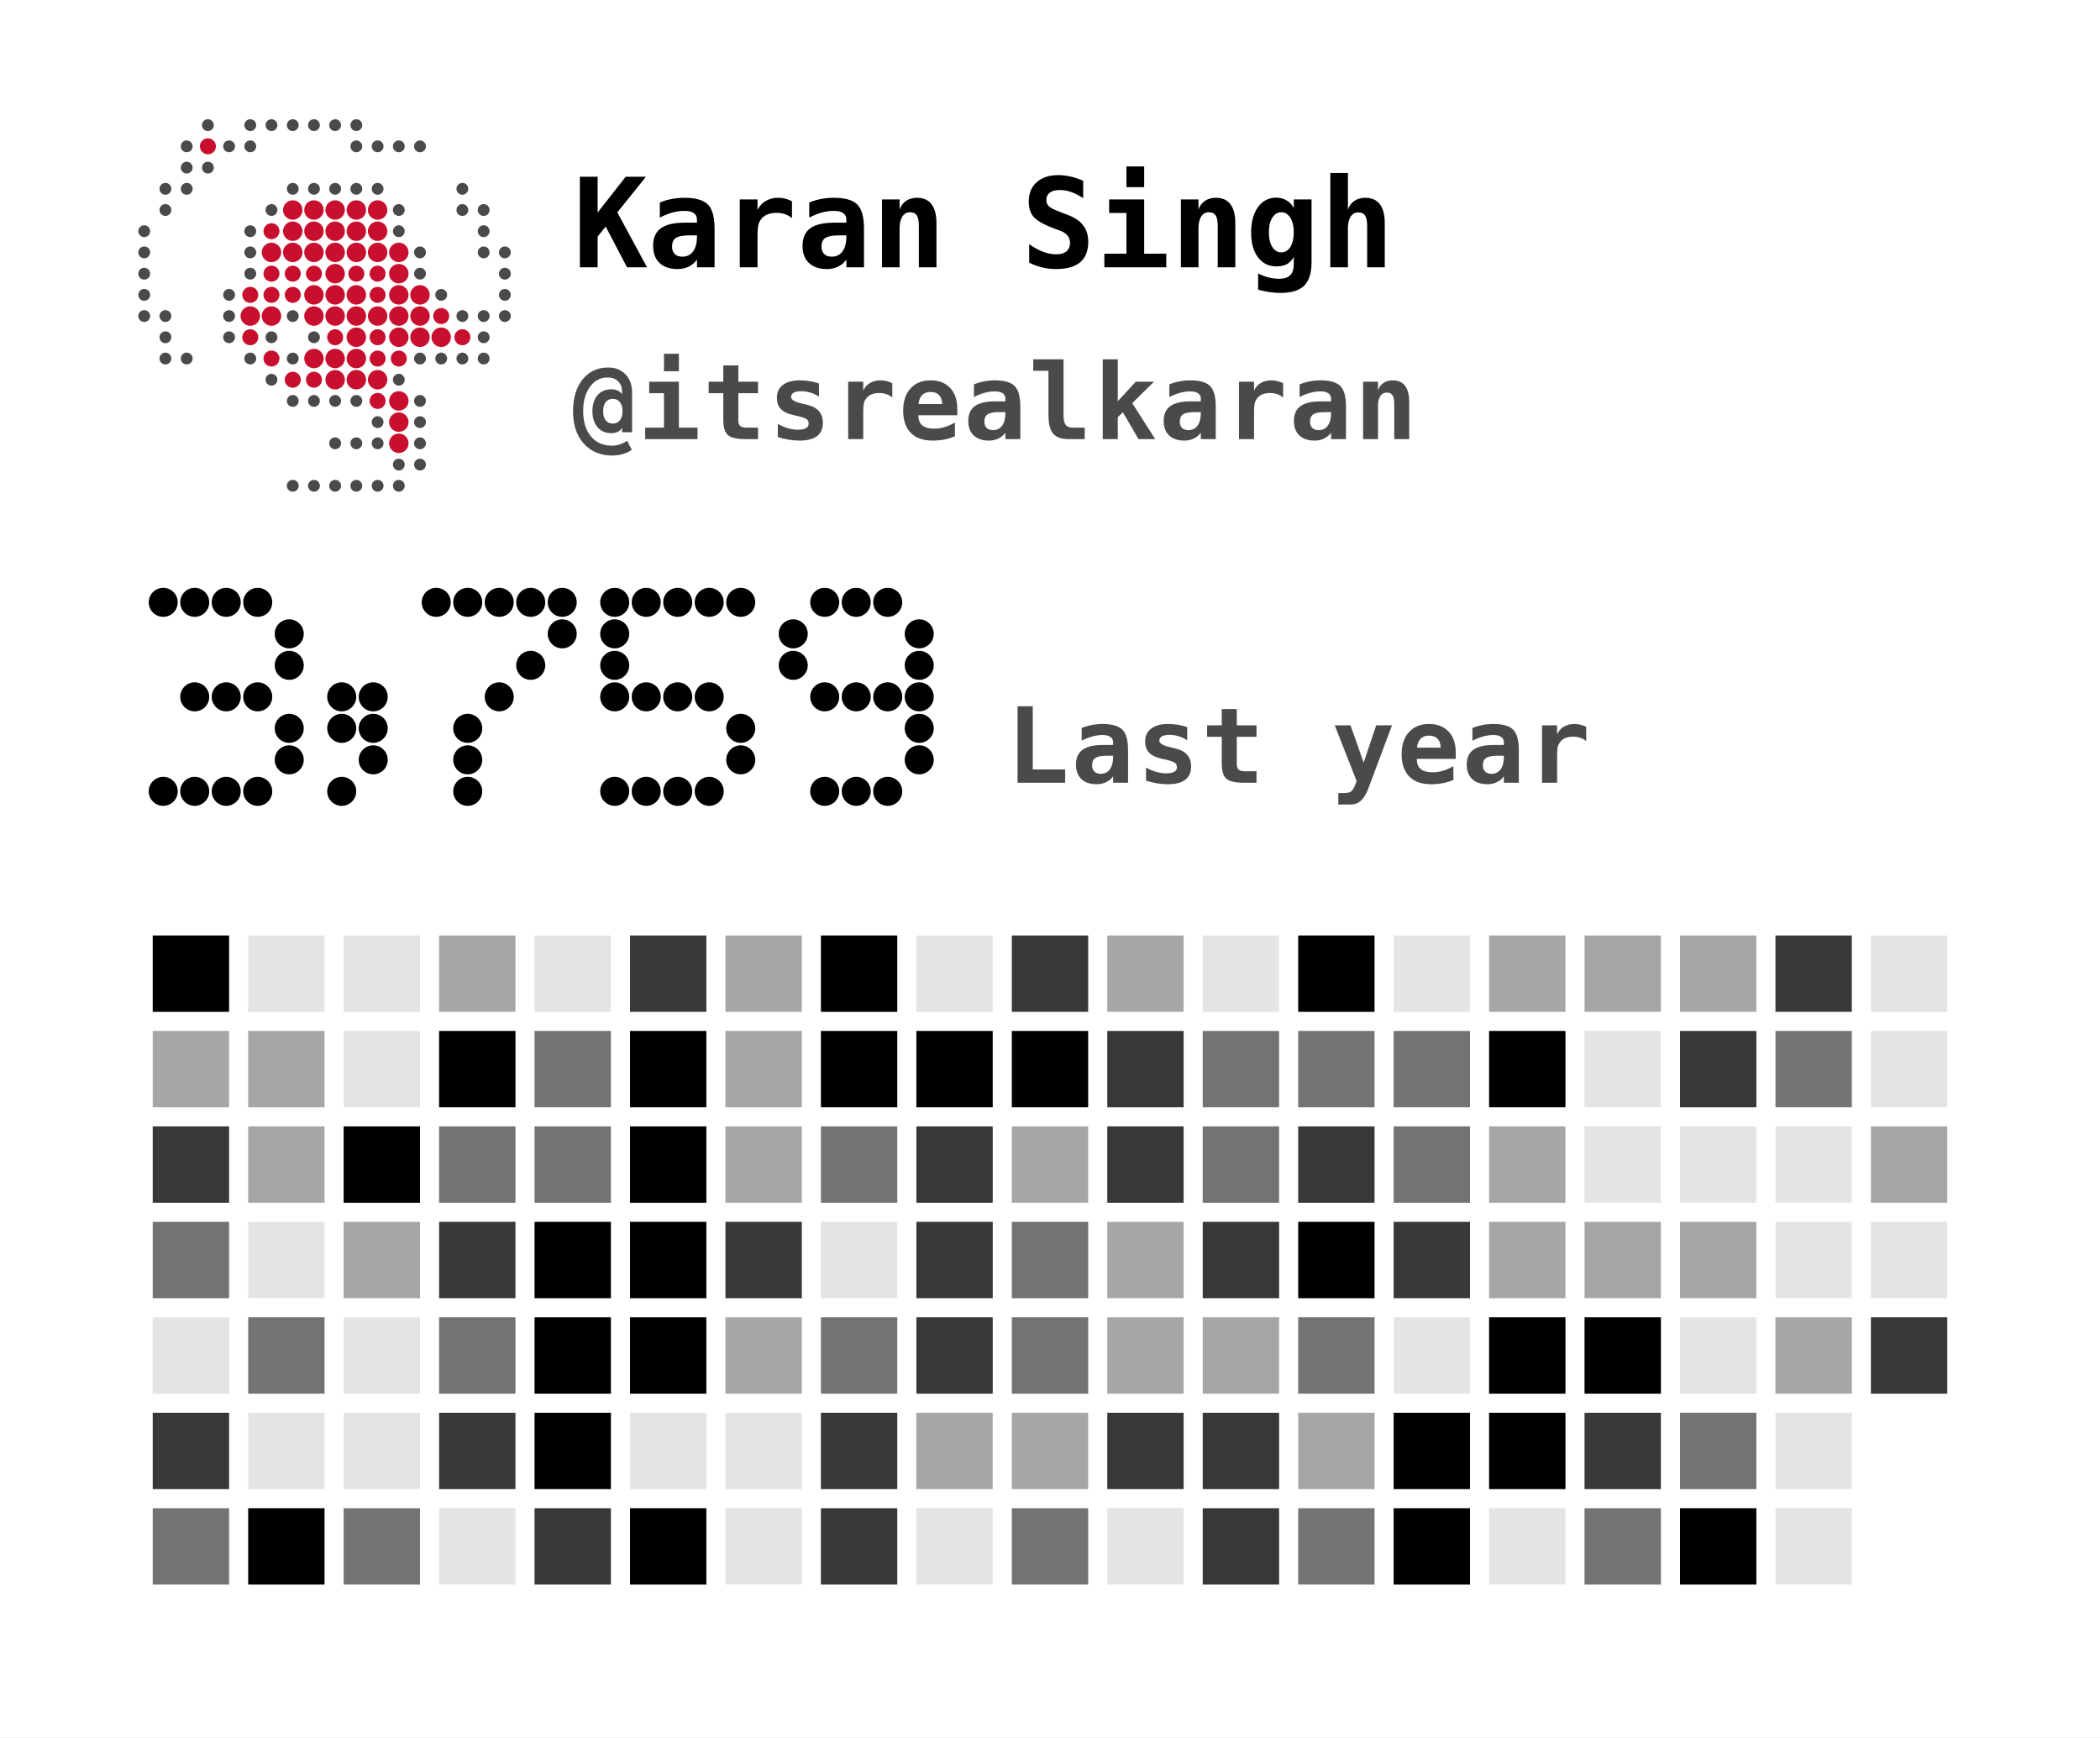
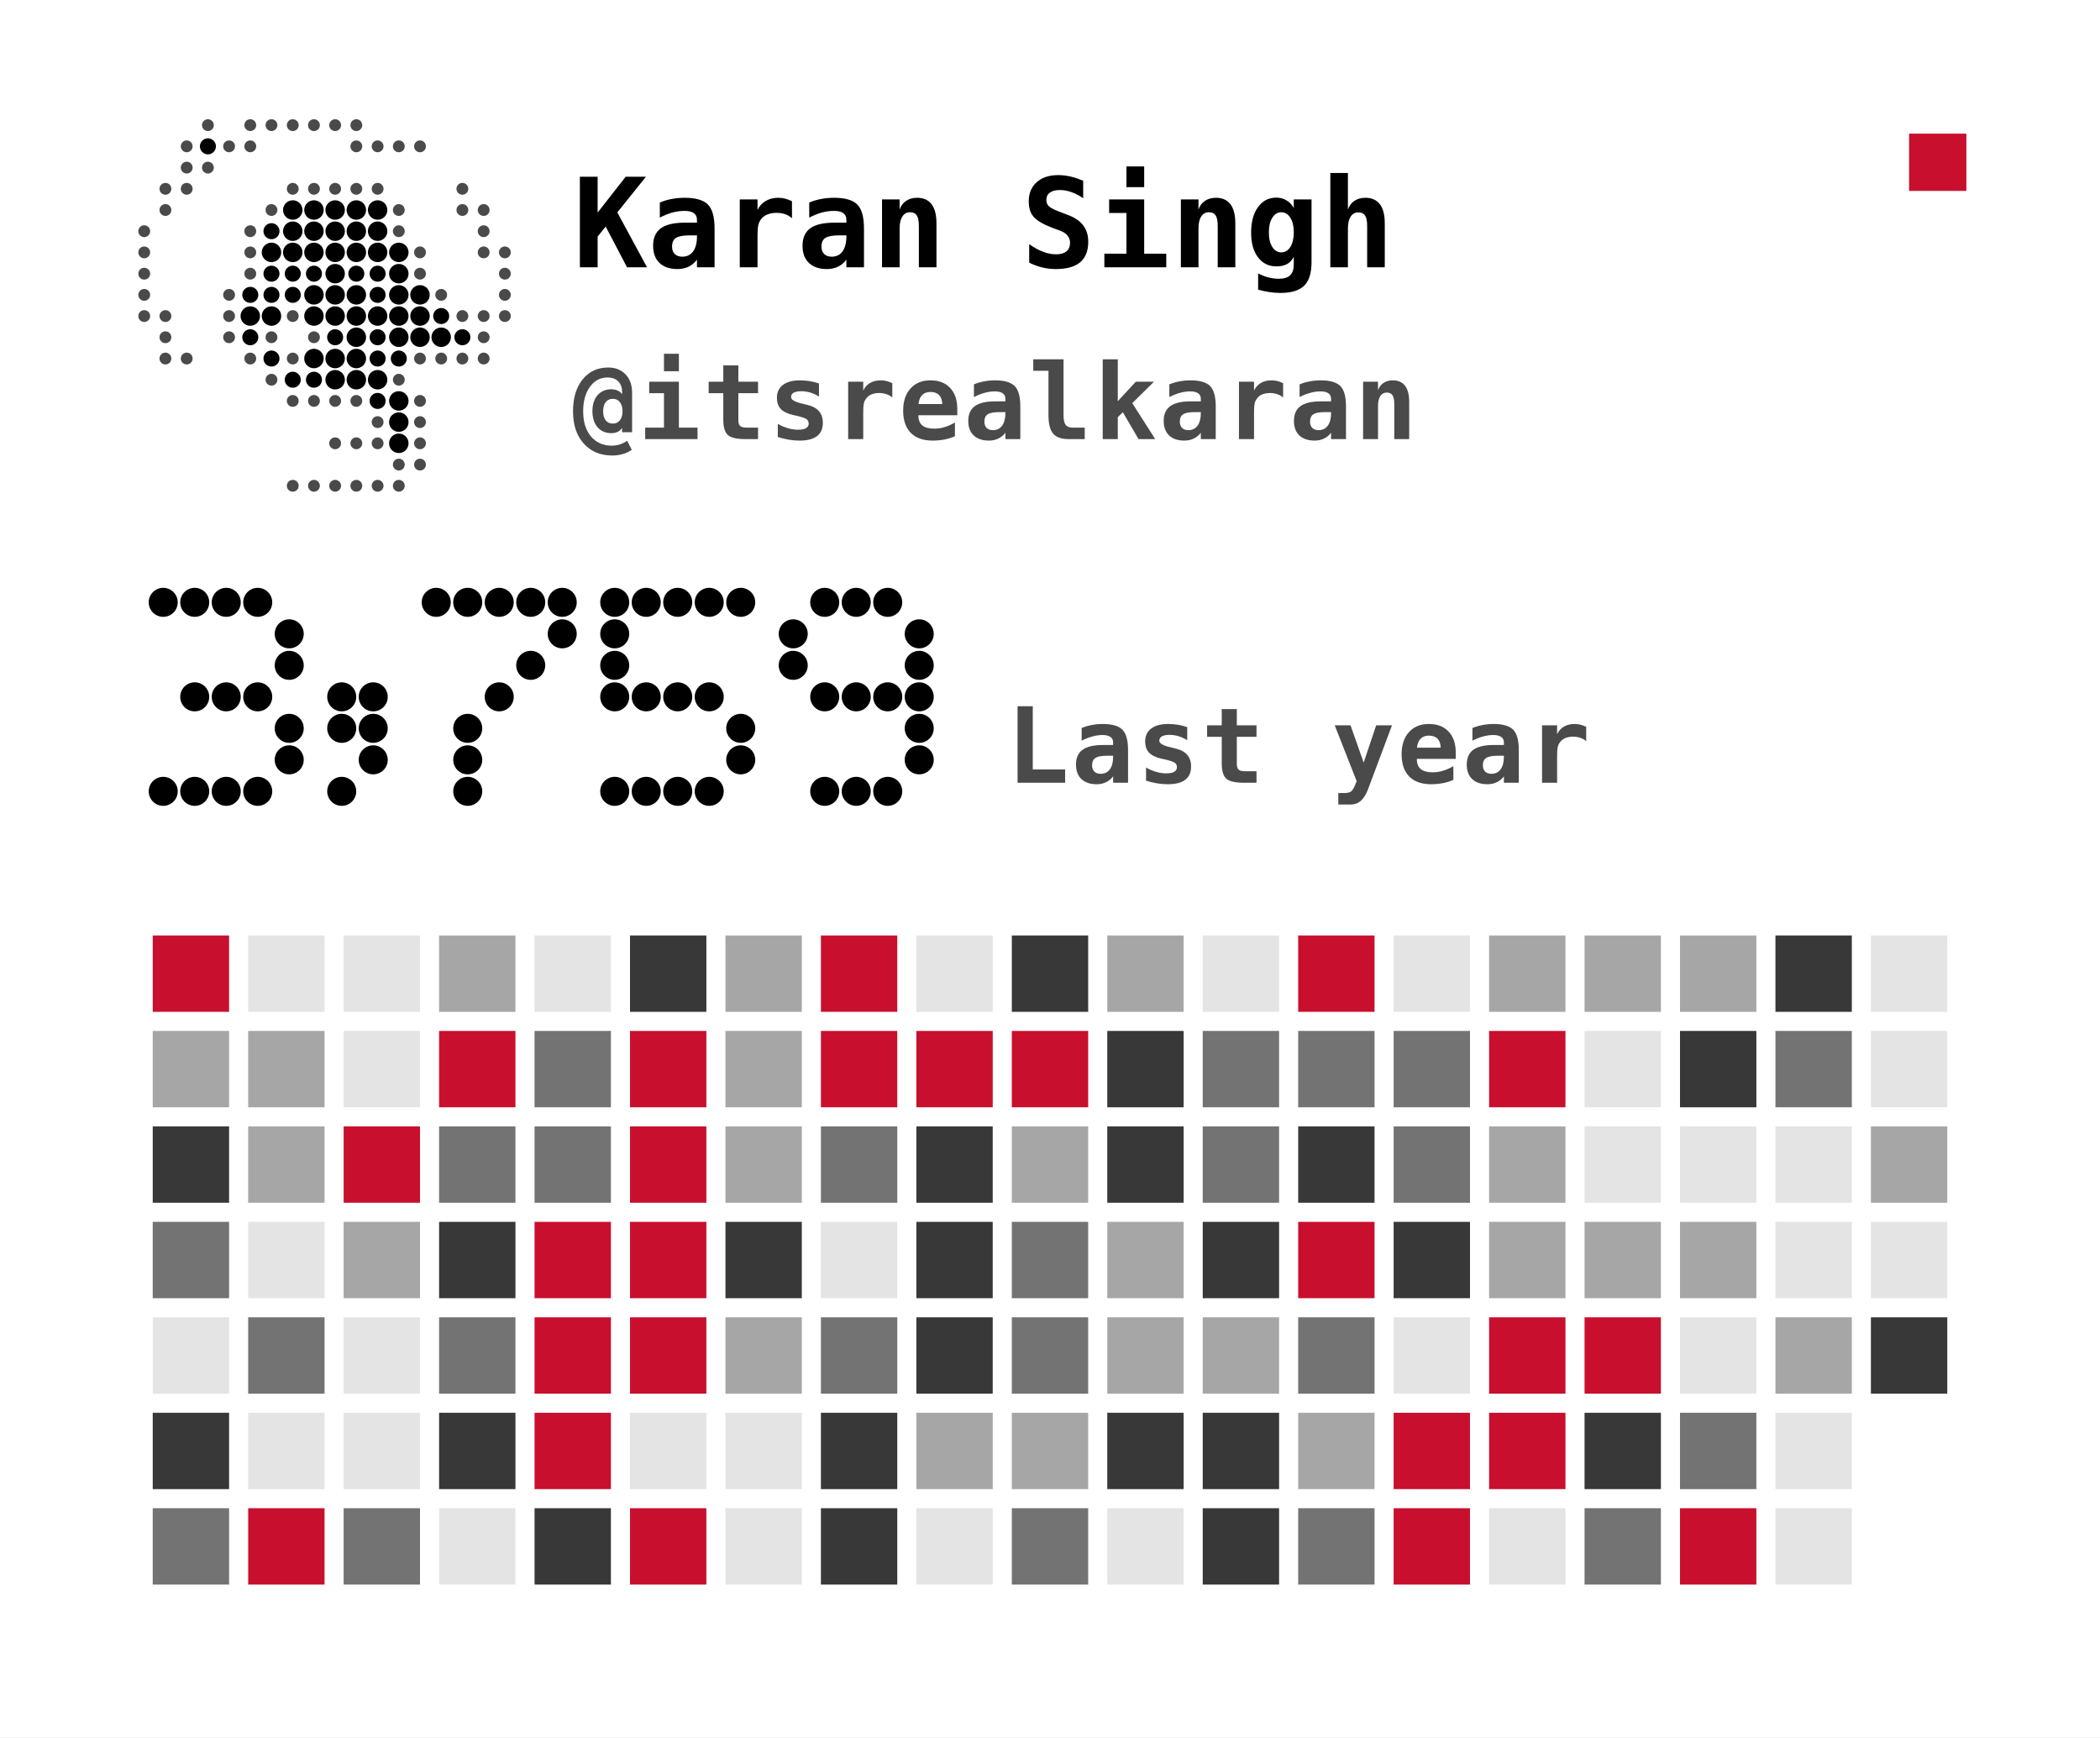
<svg xmlns="http://www.w3.org/2000/svg" width="220" height="182" viewBox="0 0 220 182" role="img">
  <rect width="220" height="182" fill="#FFFFFF" />
  <rect x="14" y="14" width="0" height="0" fill="#C8102E" />
  <circle cx="21.78" cy="13.11" r="0.62" fill="#4A4A4A" />
  <circle cx="26.22" cy="13.11" r="0.62" fill="#4A4A4A" />
  <circle cx="28.44" cy="13.11" r="0.62" fill="#4A4A4A" />
  <circle cx="30.67" cy="13.11" r="0.62" fill="#4A4A4A" />
  <circle cx="32.89" cy="13.11" r="0.62" fill="#4A4A4A" />
  <circle cx="35.11" cy="13.11" r="0.62" fill="#4A4A4A" />
  <circle cx="37.33" cy="13.11" r="0.62" fill="#4A4A4A" />
  <circle cx="19.56" cy="15.33" r="0.62" fill="#4A4A4A" />
-   <circle cx="21.78" cy="15.33" r="0.84" fill="#C8102E" />
+   <circle cx="21.78" cy="15.33" r="0.84" fill="#000000" />
  <circle cx="24.00" cy="15.33" r="0.62" fill="#4A4A4A" />
  <circle cx="26.22" cy="15.33" r="0.62" fill="#4A4A4A" />
  <circle cx="37.33" cy="15.33" r="0.62" fill="#4A4A4A" />
  <circle cx="39.56" cy="15.33" r="0.62" fill="#4A4A4A" />
  <circle cx="41.78" cy="15.33" r="0.62" fill="#4A4A4A" />
  <circle cx="44.00" cy="15.33" r="0.62" fill="#4A4A4A" />
  <circle cx="19.56" cy="17.56" r="0.62" fill="#4A4A4A" />
  <circle cx="21.78" cy="17.56" r="0.62" fill="#4A4A4A" />
  <circle cx="17.33" cy="19.78" r="0.62" fill="#4A4A4A" />
  <circle cx="19.56" cy="19.78" r="0.62" fill="#4A4A4A" />
  <circle cx="30.67" cy="19.78" r="0.62" fill="#4A4A4A" />
  <circle cx="32.89" cy="19.78" r="0.62" fill="#4A4A4A" />
  <circle cx="35.11" cy="19.78" r="0.62" fill="#4A4A4A" />
  <circle cx="37.33" cy="19.78" r="0.62" fill="#4A4A4A" />
  <circle cx="39.56" cy="19.78" r="0.62" fill="#4A4A4A" />
  <circle cx="48.44" cy="19.78" r="0.62" fill="#4A4A4A" />
  <circle cx="17.33" cy="22.00" r="0.62" fill="#4A4A4A" />
  <circle cx="28.44" cy="22.00" r="0.62" fill="#4A4A4A" />
-   <circle cx="30.67" cy="22.00" r="1.02" fill="#C8102E" />
-   <circle cx="32.89" cy="22.00" r="1.02" fill="#C8102E" />
-   <circle cx="35.11" cy="22.00" r="1.02" fill="#C8102E" />
-   <circle cx="37.33" cy="22.00" r="1.02" fill="#C8102E" />
-   <circle cx="39.56" cy="22.00" r="1.02" fill="#C8102E" />
+   <circle cx="30.67" cy="22.00" r="1.02" fill="#000000" />
+   <circle cx="32.89" cy="22.00" r="1.02" fill="#000000" />
+   <circle cx="35.11" cy="22.00" r="1.02" fill="#000000" />
+   <circle cx="37.33" cy="22.00" r="1.02" fill="#000000" />
+   <circle cx="39.56" cy="22.00" r="1.02" fill="#000000" />
  <circle cx="41.78" cy="22.00" r="0.62" fill="#4A4A4A" />
  <circle cx="48.44" cy="22.00" r="0.62" fill="#4A4A4A" />
  <circle cx="50.67" cy="22.00" r="0.62" fill="#4A4A4A" />
  <circle cx="15.11" cy="24.22" r="0.62" fill="#4A4A4A" />
  <circle cx="26.22" cy="24.22" r="0.62" fill="#4A4A4A" />
-   <circle cx="28.44" cy="24.22" r="0.84" fill="#C8102E" />
-   <circle cx="30.67" cy="24.22" r="1.02" fill="#C8102E" />
-   <circle cx="32.89" cy="24.22" r="1.02" fill="#C8102E" />
-   <circle cx="35.11" cy="24.22" r="1.02" fill="#C8102E" />
-   <circle cx="37.33" cy="24.22" r="1.02" fill="#C8102E" />
-   <circle cx="39.56" cy="24.22" r="1.02" fill="#C8102E" />
+   <circle cx="28.44" cy="24.22" r="0.84" fill="#000000" />
+   <circle cx="30.67" cy="24.22" r="1.02" fill="#000000" />
+   <circle cx="32.89" cy="24.22" r="1.02" fill="#000000" />
+   <circle cx="35.11" cy="24.22" r="1.02" fill="#000000" />
+   <circle cx="37.33" cy="24.22" r="1.02" fill="#000000" />
+   <circle cx="39.56" cy="24.22" r="1.02" fill="#000000" />
  <circle cx="41.78" cy="24.22" r="0.62" fill="#4A4A4A" />
  <circle cx="50.67" cy="24.22" r="0.62" fill="#4A4A4A" />
  <circle cx="15.11" cy="26.44" r="0.62" fill="#4A4A4A" />
  <circle cx="26.22" cy="26.44" r="0.62" fill="#4A4A4A" />
-   <circle cx="28.44" cy="26.44" r="1.02" fill="#C8102E" />
-   <circle cx="30.67" cy="26.44" r="1.02" fill="#C8102E" />
-   <circle cx="32.89" cy="26.44" r="1.02" fill="#C8102E" />
-   <circle cx="35.11" cy="26.44" r="1.02" fill="#C8102E" />
-   <circle cx="37.33" cy="26.44" r="1.02" fill="#C8102E" />
-   <circle cx="39.56" cy="26.44" r="1.02" fill="#C8102E" />
-   <circle cx="41.78" cy="26.44" r="1.02" fill="#C8102E" />
+   <circle cx="28.44" cy="26.44" r="1.02" fill="#000000" />
+   <circle cx="30.67" cy="26.44" r="1.02" fill="#000000" />
+   <circle cx="32.89" cy="26.44" r="1.02" fill="#000000" />
+   <circle cx="35.11" cy="26.44" r="1.02" fill="#000000" />
+   <circle cx="37.33" cy="26.44" r="1.02" fill="#000000" />
+   <circle cx="39.56" cy="26.44" r="1.02" fill="#000000" />
+   <circle cx="41.78" cy="26.44" r="1.02" fill="#000000" />
  <circle cx="44.00" cy="26.44" r="0.62" fill="#4A4A4A" />
  <circle cx="50.67" cy="26.44" r="0.62" fill="#4A4A4A" />
  <circle cx="52.89" cy="26.44" r="0.62" fill="#4A4A4A" />
  <circle cx="15.11" cy="28.67" r="0.62" fill="#4A4A4A" />
  <circle cx="26.22" cy="28.67" r="0.62" fill="#4A4A4A" />
-   <circle cx="28.44" cy="28.67" r="0.84" fill="#C8102E" />
-   <circle cx="30.67" cy="28.67" r="0.84" fill="#C8102E" />
-   <circle cx="32.89" cy="28.67" r="0.84" fill="#C8102E" />
-   <circle cx="35.11" cy="28.67" r="1.02" fill="#C8102E" />
-   <circle cx="37.33" cy="28.67" r="0.84" fill="#C8102E" />
-   <circle cx="39.56" cy="28.67" r="0.84" fill="#C8102E" />
-   <circle cx="41.78" cy="28.67" r="1.02" fill="#C8102E" />
+   <circle cx="28.44" cy="28.67" r="0.84" fill="#000000" />
+   <circle cx="30.67" cy="28.67" r="0.84" fill="#000000" />
+   <circle cx="32.89" cy="28.67" r="0.84" fill="#000000" />
+   <circle cx="35.11" cy="28.67" r="1.02" fill="#000000" />
+   <circle cx="37.33" cy="28.67" r="0.84" fill="#000000" />
+   <circle cx="39.56" cy="28.67" r="0.84" fill="#000000" />
+   <circle cx="41.78" cy="28.67" r="1.02" fill="#000000" />
  <circle cx="44.00" cy="28.67" r="0.62" fill="#4A4A4A" />
  <circle cx="52.89" cy="28.67" r="0.62" fill="#4A4A4A" />
  <circle cx="15.11" cy="30.89" r="0.62" fill="#4A4A4A" />
  <circle cx="24.00" cy="30.89" r="0.62" fill="#4A4A4A" />
-   <circle cx="26.22" cy="30.89" r="0.84" fill="#C8102E" />
-   <circle cx="28.44" cy="30.89" r="0.84" fill="#C8102E" />
-   <circle cx="30.67" cy="30.89" r="0.84" fill="#C8102E" />
-   <circle cx="32.89" cy="30.89" r="1.02" fill="#C8102E" />
-   <circle cx="35.11" cy="30.89" r="1.02" fill="#C8102E" />
-   <circle cx="37.33" cy="30.89" r="1.02" fill="#C8102E" />
-   <circle cx="39.56" cy="30.89" r="0.84" fill="#C8102E" />
-   <circle cx="41.78" cy="30.89" r="1.02" fill="#C8102E" />
-   <circle cx="44.00" cy="30.89" r="1.02" fill="#C8102E" />
+   <circle cx="26.22" cy="30.89" r="0.84" fill="#000000" />
+   <circle cx="28.44" cy="30.89" r="0.84" fill="#000000" />
+   <circle cx="30.67" cy="30.89" r="0.84" fill="#000000" />
+   <circle cx="32.89" cy="30.89" r="1.02" fill="#000000" />
+   <circle cx="35.11" cy="30.89" r="1.02" fill="#000000" />
+   <circle cx="37.33" cy="30.89" r="1.02" fill="#000000" />
+   <circle cx="39.56" cy="30.89" r="0.84" fill="#000000" />
+   <circle cx="41.78" cy="30.89" r="1.02" fill="#000000" />
+   <circle cx="44.00" cy="30.89" r="1.02" fill="#000000" />
  <circle cx="46.22" cy="30.89" r="0.62" fill="#4A4A4A" />
  <circle cx="52.89" cy="30.89" r="0.62" fill="#4A4A4A" />
  <circle cx="15.11" cy="33.11" r="0.62" fill="#4A4A4A" />
  <circle cx="17.33" cy="33.11" r="0.62" fill="#4A4A4A" />
  <circle cx="24.00" cy="33.11" r="0.62" fill="#4A4A4A" />
-   <circle cx="26.22" cy="33.11" r="1.02" fill="#C8102E" />
-   <circle cx="28.44" cy="33.11" r="1.02" fill="#C8102E" />
+   <circle cx="26.22" cy="33.11" r="1.02" fill="#000000" />
+   <circle cx="28.44" cy="33.11" r="1.02" fill="#000000" />
  <circle cx="30.67" cy="33.11" r="0.62" fill="#4A4A4A" />
-   <circle cx="32.89" cy="33.11" r="1.02" fill="#C8102E" />
-   <circle cx="35.11" cy="33.11" r="1.02" fill="#C8102E" />
-   <circle cx="37.33" cy="33.11" r="1.02" fill="#C8102E" />
-   <circle cx="39.56" cy="33.11" r="1.02" fill="#C8102E" />
-   <circle cx="41.78" cy="33.11" r="1.02" fill="#C8102E" />
-   <circle cx="44.00" cy="33.11" r="1.02" fill="#C8102E" />
-   <circle cx="46.22" cy="33.11" r="0.84" fill="#C8102E" />
+   <circle cx="32.89" cy="33.11" r="1.02" fill="#000000" />
+   <circle cx="35.11" cy="33.11" r="1.02" fill="#000000" />
+   <circle cx="37.33" cy="33.11" r="1.02" fill="#000000" />
+   <circle cx="39.56" cy="33.11" r="1.02" fill="#000000" />
+   <circle cx="41.78" cy="33.11" r="1.02" fill="#000000" />
+   <circle cx="44.00" cy="33.11" r="1.02" fill="#000000" />
+   <circle cx="46.22" cy="33.11" r="0.84" fill="#000000" />
  <circle cx="48.44" cy="33.11" r="0.62" fill="#4A4A4A" />
  <circle cx="50.67" cy="33.11" r="0.62" fill="#4A4A4A" />
  <circle cx="52.89" cy="33.11" r="0.62" fill="#4A4A4A" />
  <circle cx="17.33" cy="35.33" r="0.62" fill="#4A4A4A" />
  <circle cx="24.00" cy="35.33" r="0.62" fill="#4A4A4A" />
-   <circle cx="26.22" cy="35.33" r="0.84" fill="#C8102E" />
+   <circle cx="26.22" cy="35.33" r="0.84" fill="#000000" />
  <circle cx="28.44" cy="35.33" r="0.62" fill="#4A4A4A" />
  <circle cx="32.89" cy="35.33" r="0.62" fill="#4A4A4A" />
-   <circle cx="35.11" cy="35.33" r="0.84" fill="#C8102E" />
-   <circle cx="37.33" cy="35.33" r="1.02" fill="#C8102E" />
-   <circle cx="39.56" cy="35.33" r="0.84" fill="#C8102E" />
-   <circle cx="41.78" cy="35.33" r="1.02" fill="#C8102E" />
-   <circle cx="44.00" cy="35.33" r="1.02" fill="#C8102E" />
-   <circle cx="46.22" cy="35.33" r="1.02" fill="#C8102E" />
-   <circle cx="48.44" cy="35.33" r="0.84" fill="#C8102E" />
+   <circle cx="35.11" cy="35.33" r="0.84" fill="#000000" />
+   <circle cx="37.33" cy="35.33" r="1.02" fill="#000000" />
+   <circle cx="39.56" cy="35.33" r="0.84" fill="#000000" />
+   <circle cx="41.78" cy="35.33" r="1.02" fill="#000000" />
+   <circle cx="44.00" cy="35.33" r="1.02" fill="#000000" />
+   <circle cx="46.22" cy="35.33" r="1.02" fill="#000000" />
+   <circle cx="48.44" cy="35.33" r="0.84" fill="#000000" />
  <circle cx="50.67" cy="35.33" r="0.62" fill="#4A4A4A" />
  <circle cx="17.33" cy="37.56" r="0.62" fill="#4A4A4A" />
  <circle cx="19.56" cy="37.56" r="0.62" fill="#4A4A4A" />
  <circle cx="26.22" cy="37.56" r="0.62" fill="#4A4A4A" />
-   <circle cx="28.44" cy="37.56" r="0.84" fill="#C8102E" />
+   <circle cx="28.44" cy="37.56" r="0.84" fill="#000000" />
  <circle cx="30.67" cy="37.56" r="0.62" fill="#4A4A4A" />
-   <circle cx="32.89" cy="37.56" r="1.02" fill="#C8102E" />
-   <circle cx="35.11" cy="37.56" r="1.02" fill="#C8102E" />
-   <circle cx="37.33" cy="37.56" r="1.02" fill="#C8102E" />
-   <circle cx="39.56" cy="37.56" r="0.84" fill="#C8102E" />
-   <circle cx="41.78" cy="37.56" r="0.84" fill="#C8102E" />
+   <circle cx="32.89" cy="37.56" r="1.02" fill="#000000" />
+   <circle cx="35.11" cy="37.56" r="1.02" fill="#000000" />
+   <circle cx="37.33" cy="37.56" r="1.02" fill="#000000" />
+   <circle cx="39.56" cy="37.56" r="0.84" fill="#000000" />
+   <circle cx="41.78" cy="37.56" r="0.84" fill="#000000" />
  <circle cx="44.00" cy="37.56" r="0.62" fill="#4A4A4A" />
  <circle cx="46.22" cy="37.56" r="0.62" fill="#4A4A4A" />
  <circle cx="48.44" cy="37.56" r="0.62" fill="#4A4A4A" />
  <circle cx="50.67" cy="37.56" r="0.62" fill="#4A4A4A" />
  <circle cx="28.44" cy="39.78" r="0.62" fill="#4A4A4A" />
-   <circle cx="30.67" cy="39.78" r="0.84" fill="#C8102E" />
-   <circle cx="32.89" cy="39.78" r="0.84" fill="#C8102E" />
-   <circle cx="35.11" cy="39.78" r="1.02" fill="#C8102E" />
-   <circle cx="37.33" cy="39.78" r="1.02" fill="#C8102E" />
-   <circle cx="39.56" cy="39.78" r="1.02" fill="#C8102E" />
+   <circle cx="30.67" cy="39.78" r="0.84" fill="#000000" />
+   <circle cx="32.89" cy="39.78" r="0.84" fill="#000000" />
+   <circle cx="35.11" cy="39.78" r="1.02" fill="#000000" />
+   <circle cx="37.33" cy="39.78" r="1.02" fill="#000000" />
+   <circle cx="39.56" cy="39.78" r="1.02" fill="#000000" />
  <circle cx="41.78" cy="39.78" r="0.62" fill="#4A4A4A" />
  <circle cx="30.67" cy="42.00" r="0.62" fill="#4A4A4A" />
  <circle cx="32.89" cy="42.00" r="0.62" fill="#4A4A4A" />
  <circle cx="35.11" cy="42.00" r="0.62" fill="#4A4A4A" />
  <circle cx="37.33" cy="42.00" r="0.62" fill="#4A4A4A" />
-   <circle cx="39.56" cy="42.00" r="0.84" fill="#C8102E" />
-   <circle cx="41.78" cy="42.00" r="1.02" fill="#C8102E" />
+   <circle cx="39.56" cy="42.00" r="0.84" fill="#000000" />
+   <circle cx="41.78" cy="42.00" r="1.02" fill="#000000" />
  <circle cx="44.00" cy="42.00" r="0.62" fill="#4A4A4A" />
  <circle cx="39.56" cy="44.22" r="0.62" fill="#4A4A4A" />
-   <circle cx="41.78" cy="44.22" r="1.02" fill="#C8102E" />
+   <circle cx="41.78" cy="44.22" r="1.02" fill="#000000" />
  <circle cx="44.00" cy="44.22" r="0.62" fill="#4A4A4A" />
  <circle cx="35.11" cy="46.44" r="0.62" fill="#4A4A4A" />
  <circle cx="37.33" cy="46.44" r="0.62" fill="#4A4A4A" />
  <circle cx="39.56" cy="46.44" r="0.62" fill="#4A4A4A" />
-   <circle cx="41.78" cy="46.44" r="1.02" fill="#C8102E" />
+   <circle cx="41.78" cy="46.44" r="1.02" fill="#000000" />
  <circle cx="44.00" cy="46.44" r="0.62" fill="#4A4A4A" />
  <circle cx="41.78" cy="48.67" r="0.62" fill="#4A4A4A" />
  <circle cx="44.00" cy="48.67" r="0.62" fill="#4A4A4A" />
  <circle cx="30.67" cy="50.89" r="0.62" fill="#4A4A4A" />
  <circle cx="32.89" cy="50.89" r="0.62" fill="#4A4A4A" />
  <circle cx="35.11" cy="50.89" r="0.62" fill="#4A4A4A" />
  <circle cx="37.33" cy="50.89" r="0.62" fill="#4A4A4A" />
  <circle cx="39.56" cy="50.89" r="0.62" fill="#4A4A4A" />
  <circle cx="41.78" cy="50.89" r="0.62" fill="#4A4A4A" />
  <text x="60" y="28" fill="#000000" text-anchor="start" font-family="ui-monospace, Geist Mono, monospace" font-weight="700" font-size="13" letter-spacing="0" dominant-baseline="auto">Karan Singh</text>
  <text x="60" y="46" fill="#4A4A4A" text-anchor="start" font-family="ui-monospace, Geist Mono, monospace" font-weight="700" font-size="11" letter-spacing="0.2" dominant-baseline="auto">@itsrealkaran</text>
  <circle cx="17.1" cy="63.1" r="1.52" fill="#000000" />
  <circle cx="20.4" cy="63.1" r="1.52" fill="#000000" />
  <circle cx="23.7" cy="63.1" r="1.52" fill="#000000" />
  <circle cx="27.0" cy="63.1" r="1.52" fill="#000000" />
  <circle cx="30.3" cy="66.4" r="1.52" fill="#000000" />
  <circle cx="30.3" cy="69.7" r="1.52" fill="#000000" />
  <circle cx="20.4" cy="73.0" r="1.52" fill="#000000" />
  <circle cx="23.7" cy="73.0" r="1.52" fill="#000000" />
  <circle cx="27.0" cy="73.0" r="1.52" fill="#000000" />
  <circle cx="30.3" cy="76.3" r="1.52" fill="#000000" />
  <circle cx="30.3" cy="79.6" r="1.52" fill="#000000" />
  <circle cx="17.1" cy="82.9" r="1.52" fill="#000000" />
  <circle cx="20.4" cy="82.9" r="1.52" fill="#000000" />
  <circle cx="23.7" cy="82.9" r="1.52" fill="#000000" />
  <circle cx="27.0" cy="82.9" r="1.52" fill="#000000" />
  <circle cx="35.8" cy="73.0" r="1.52" fill="#000000" />
  <circle cx="39.1" cy="73.0" r="1.52" fill="#000000" />
  <circle cx="35.8" cy="76.3" r="1.52" fill="#000000" />
  <circle cx="39.1" cy="76.3" r="1.52" fill="#000000" />
  <circle cx="39.1" cy="79.6" r="1.52" fill="#000000" />
  <circle cx="35.8" cy="82.9" r="1.52" fill="#000000" />
  <circle cx="45.7" cy="63.1" r="1.52" fill="#000000" />
  <circle cx="49.0" cy="63.1" r="1.52" fill="#000000" />
  <circle cx="52.3" cy="63.1" r="1.52" fill="#000000" />
  <circle cx="55.6" cy="63.1" r="1.52" fill="#000000" />
  <circle cx="58.9" cy="63.1" r="1.52" fill="#000000" />
  <circle cx="58.9" cy="66.4" r="1.52" fill="#000000" />
  <circle cx="55.6" cy="69.7" r="1.52" fill="#000000" />
  <circle cx="52.3" cy="73.0" r="1.52" fill="#000000" />
  <circle cx="49.0" cy="76.3" r="1.52" fill="#000000" />
  <circle cx="49.0" cy="79.6" r="1.52" fill="#000000" />
  <circle cx="49.0" cy="82.9" r="1.52" fill="#000000" />
  <circle cx="64.4" cy="63.1" r="1.52" fill="#000000" />
  <circle cx="67.7" cy="63.1" r="1.52" fill="#000000" />
  <circle cx="71.0" cy="63.1" r="1.52" fill="#000000" />
  <circle cx="74.3" cy="63.1" r="1.52" fill="#000000" />
  <circle cx="77.6" cy="63.1" r="1.52" fill="#000000" />
  <circle cx="64.4" cy="66.4" r="1.52" fill="#000000" />
  <circle cx="64.4" cy="69.7" r="1.52" fill="#000000" />
  <circle cx="64.4" cy="73.0" r="1.52" fill="#000000" />
  <circle cx="67.7" cy="73.0" r="1.52" fill="#000000" />
  <circle cx="71.0" cy="73.0" r="1.52" fill="#000000" />
  <circle cx="74.3" cy="73.0" r="1.52" fill="#000000" />
  <circle cx="77.6" cy="76.3" r="1.52" fill="#000000" />
  <circle cx="77.6" cy="79.6" r="1.52" fill="#000000" />
  <circle cx="64.4" cy="82.9" r="1.52" fill="#000000" />
  <circle cx="67.7" cy="82.9" r="1.52" fill="#000000" />
  <circle cx="71.0" cy="82.9" r="1.52" fill="#000000" />
  <circle cx="74.3" cy="82.9" r="1.52" fill="#000000" />
  <circle cx="86.4" cy="63.1" r="1.52" fill="#000000" />
  <circle cx="89.7" cy="63.1" r="1.52" fill="#000000" />
  <circle cx="93.0" cy="63.1" r="1.52" fill="#000000" />
  <circle cx="83.1" cy="66.4" r="1.52" fill="#000000" />
  <circle cx="96.3" cy="66.4" r="1.52" fill="#000000" />
  <circle cx="83.1" cy="69.7" r="1.52" fill="#000000" />
  <circle cx="96.3" cy="69.7" r="1.52" fill="#000000" />
  <circle cx="86.4" cy="73.0" r="1.52" fill="#000000" />
  <circle cx="89.7" cy="73.0" r="1.52" fill="#000000" />
  <circle cx="93.0" cy="73.0" r="1.52" fill="#000000" />
  <circle cx="96.3" cy="73.0" r="1.52" fill="#000000" />
  <circle cx="96.3" cy="76.3" r="1.52" fill="#000000" />
  <circle cx="96.3" cy="79.6" r="1.52" fill="#000000" />
  <circle cx="86.4" cy="82.9" r="1.52" fill="#000000" />
  <circle cx="89.7" cy="82.9" r="1.52" fill="#000000" />
  <circle cx="93.0" cy="82.9" r="1.52" fill="#000000" />
  <text x="105.4" y="82.0" fill="#4A4A4A" text-anchor="start" font-family="ui-monospace, Geist Mono, monospace" font-weight="700" font-size="11" letter-spacing="0.2" dominant-baseline="auto">Last year</text>
-   <rect x="16" y="98" width="8" height="8" fill="#000000" />
+   <rect x="200" y="14" width="6" height="6" fill="#C8102E" />
+   <rect x="16" y="98" width="8" height="8" fill="#C8102E" />
  <rect x="16" y="108" width="8" height="8" fill="#000000" opacity="0.35" />
  <rect x="16" y="118" width="8" height="8" fill="#000000" opacity="0.78" />
  <rect x="16" y="128" width="8" height="8" fill="#000000" opacity="0.55" />
  <rect x="16" y="138" width="8" height="8" fill="#E4E4E4" />
  <rect x="16" y="148" width="8" height="8" fill="#000000" opacity="0.78" />
  <rect x="16" y="158" width="8" height="8" fill="#000000" opacity="0.55" />
  <rect x="26" y="98" width="8" height="8" fill="#E4E4E4" />
  <rect x="26" y="108" width="8" height="8" fill="#000000" opacity="0.35" />
  <rect x="26" y="118" width="8" height="8" fill="#000000" opacity="0.35" />
  <rect x="26" y="128" width="8" height="8" fill="#E4E4E4" />
  <rect x="26" y="138" width="8" height="8" fill="#000000" opacity="0.55" />
  <rect x="26" y="148" width="8" height="8" fill="#E4E4E4" />
-   <rect x="26" y="158" width="8" height="8" fill="#000000" />
+   <rect x="26" y="158" width="8" height="8" fill="#C8102E" />
  <rect x="36" y="98" width="8" height="8" fill="#E4E4E4" />
  <rect x="36" y="108" width="8" height="8" fill="#E4E4E4" />
-   <rect x="36" y="118" width="8" height="8" fill="#000000" />
+   <rect x="36" y="118" width="8" height="8" fill="#C8102E" />
  <rect x="36" y="128" width="8" height="8" fill="#000000" opacity="0.35" />
  <rect x="36" y="138" width="8" height="8" fill="#E4E4E4" />
  <rect x="36" y="148" width="8" height="8" fill="#E4E4E4" />
  <rect x="36" y="158" width="8" height="8" fill="#000000" opacity="0.55" />
  <rect x="46" y="98" width="8" height="8" fill="#000000" opacity="0.35" />
-   <rect x="46" y="108" width="8" height="8" fill="#000000" />
+   <rect x="46" y="108" width="8" height="8" fill="#C8102E" />
  <rect x="46" y="118" width="8" height="8" fill="#000000" opacity="0.55" />
  <rect x="46" y="128" width="8" height="8" fill="#000000" opacity="0.78" />
  <rect x="46" y="138" width="8" height="8" fill="#000000" opacity="0.55" />
  <rect x="46" y="148" width="8" height="8" fill="#000000" opacity="0.78" />
  <rect x="46" y="158" width="8" height="8" fill="#E4E4E4" />
  <rect x="56" y="98" width="8" height="8" fill="#E4E4E4" />
  <rect x="56" y="108" width="8" height="8" fill="#000000" opacity="0.55" />
  <rect x="56" y="118" width="8" height="8" fill="#000000" opacity="0.55" />
-   <rect x="56" y="128" width="8" height="8" fill="#000000" />
-   <rect x="56" y="138" width="8" height="8" fill="#000000" />
-   <rect x="56" y="148" width="8" height="8" fill="#000000" />
+   <rect x="56" y="128" width="8" height="8" fill="#C8102E" />
+   <rect x="56" y="138" width="8" height="8" fill="#C8102E" />
+   <rect x="56" y="148" width="8" height="8" fill="#C8102E" />
  <rect x="56" y="158" width="8" height="8" fill="#000000" opacity="0.78" />
  <rect x="66" y="98" width="8" height="8" fill="#000000" opacity="0.78" />
-   <rect x="66" y="108" width="8" height="8" fill="#000000" />
-   <rect x="66" y="118" width="8" height="8" fill="#000000" />
-   <rect x="66" y="128" width="8" height="8" fill="#000000" />
-   <rect x="66" y="138" width="8" height="8" fill="#000000" />
+   <rect x="66" y="108" width="8" height="8" fill="#C8102E" />
+   <rect x="66" y="118" width="8" height="8" fill="#C8102E" />
+   <rect x="66" y="128" width="8" height="8" fill="#C8102E" />
+   <rect x="66" y="138" width="8" height="8" fill="#C8102E" />
  <rect x="66" y="148" width="8" height="8" fill="#E4E4E4" />
-   <rect x="66" y="158" width="8" height="8" fill="#000000" />
+   <rect x="66" y="158" width="8" height="8" fill="#C8102E" />
  <rect x="76" y="98" width="8" height="8" fill="#000000" opacity="0.35" />
  <rect x="76" y="108" width="8" height="8" fill="#000000" opacity="0.35" />
  <rect x="76" y="118" width="8" height="8" fill="#000000" opacity="0.35" />
  <rect x="76" y="128" width="8" height="8" fill="#000000" opacity="0.78" />
  <rect x="76" y="138" width="8" height="8" fill="#000000" opacity="0.35" />
  <rect x="76" y="148" width="8" height="8" fill="#E4E4E4" />
  <rect x="76" y="158" width="8" height="8" fill="#E4E4E4" />
-   <rect x="86" y="98" width="8" height="8" fill="#000000" />
-   <rect x="86" y="108" width="8" height="8" fill="#000000" />
+   <rect x="86" y="98" width="8" height="8" fill="#C8102E" />
+   <rect x="86" y="108" width="8" height="8" fill="#C8102E" />
  <rect x="86" y="118" width="8" height="8" fill="#000000" opacity="0.55" />
  <rect x="86" y="128" width="8" height="8" fill="#E4E4E4" />
  <rect x="86" y="138" width="8" height="8" fill="#000000" opacity="0.55" />
  <rect x="86" y="148" width="8" height="8" fill="#000000" opacity="0.78" />
  <rect x="86" y="158" width="8" height="8" fill="#000000" opacity="0.78" />
  <rect x="96" y="98" width="8" height="8" fill="#E4E4E4" />
-   <rect x="96" y="108" width="8" height="8" fill="#000000" />
+   <rect x="96" y="108" width="8" height="8" fill="#C8102E" />
  <rect x="96" y="118" width="8" height="8" fill="#000000" opacity="0.78" />
  <rect x="96" y="128" width="8" height="8" fill="#000000" opacity="0.78" />
  <rect x="96" y="138" width="8" height="8" fill="#000000" opacity="0.78" />
  <rect x="96" y="148" width="8" height="8" fill="#000000" opacity="0.35" />
  <rect x="96" y="158" width="8" height="8" fill="#E4E4E4" />
  <rect x="106" y="98" width="8" height="8" fill="#000000" opacity="0.78" />
-   <rect x="106" y="108" width="8" height="8" fill="#000000" />
+   <rect x="106" y="108" width="8" height="8" fill="#C8102E" />
  <rect x="106" y="118" width="8" height="8" fill="#000000" opacity="0.35" />
  <rect x="106" y="128" width="8" height="8" fill="#000000" opacity="0.55" />
  <rect x="106" y="138" width="8" height="8" fill="#000000" opacity="0.55" />
  <rect x="106" y="148" width="8" height="8" fill="#000000" opacity="0.35" />
  <rect x="106" y="158" width="8" height="8" fill="#000000" opacity="0.55" />
  <rect x="116" y="98" width="8" height="8" fill="#000000" opacity="0.35" />
  <rect x="116" y="108" width="8" height="8" fill="#000000" opacity="0.78" />
  <rect x="116" y="118" width="8" height="8" fill="#000000" opacity="0.78" />
  <rect x="116" y="128" width="8" height="8" fill="#000000" opacity="0.35" />
  <rect x="116" y="138" width="8" height="8" fill="#000000" opacity="0.35" />
  <rect x="116" y="148" width="8" height="8" fill="#000000" opacity="0.78" />
  <rect x="116" y="158" width="8" height="8" fill="#E4E4E4" />
  <rect x="126" y="98" width="8" height="8" fill="#E4E4E4" />
  <rect x="126" y="108" width="8" height="8" fill="#000000" opacity="0.55" />
  <rect x="126" y="118" width="8" height="8" fill="#000000" opacity="0.55" />
  <rect x="126" y="128" width="8" height="8" fill="#000000" opacity="0.78" />
  <rect x="126" y="138" width="8" height="8" fill="#000000" opacity="0.35" />
  <rect x="126" y="148" width="8" height="8" fill="#000000" opacity="0.78" />
  <rect x="126" y="158" width="8" height="8" fill="#000000" opacity="0.78" />
-   <rect x="136" y="98" width="8" height="8" fill="#000000" />
+   <rect x="136" y="98" width="8" height="8" fill="#C8102E" />
  <rect x="136" y="108" width="8" height="8" fill="#000000" opacity="0.55" />
  <rect x="136" y="118" width="8" height="8" fill="#000000" opacity="0.78" />
-   <rect x="136" y="128" width="8" height="8" fill="#000000" />
+   <rect x="136" y="128" width="8" height="8" fill="#C8102E" />
  <rect x="136" y="138" width="8" height="8" fill="#000000" opacity="0.55" />
  <rect x="136" y="148" width="8" height="8" fill="#000000" opacity="0.35" />
  <rect x="136" y="158" width="8" height="8" fill="#000000" opacity="0.55" />
  <rect x="146" y="98" width="8" height="8" fill="#E4E4E4" />
  <rect x="146" y="108" width="8" height="8" fill="#000000" opacity="0.55" />
  <rect x="146" y="118" width="8" height="8" fill="#000000" opacity="0.55" />
  <rect x="146" y="128" width="8" height="8" fill="#000000" opacity="0.78" />
  <rect x="146" y="138" width="8" height="8" fill="#E4E4E4" />
-   <rect x="146" y="148" width="8" height="8" fill="#000000" />
-   <rect x="146" y="158" width="8" height="8" fill="#000000" />
+   <rect x="146" y="148" width="8" height="8" fill="#C8102E" />
+   <rect x="146" y="158" width="8" height="8" fill="#C8102E" />
  <rect x="156" y="98" width="8" height="8" fill="#000000" opacity="0.35" />
-   <rect x="156" y="108" width="8" height="8" fill="#000000" />
+   <rect x="156" y="108" width="8" height="8" fill="#C8102E" />
  <rect x="156" y="118" width="8" height="8" fill="#000000" opacity="0.35" />
  <rect x="156" y="128" width="8" height="8" fill="#000000" opacity="0.35" />
-   <rect x="156" y="138" width="8" height="8" fill="#000000" />
-   <rect x="156" y="148" width="8" height="8" fill="#000000" />
+   <rect x="156" y="138" width="8" height="8" fill="#C8102E" />
+   <rect x="156" y="148" width="8" height="8" fill="#C8102E" />
  <rect x="156" y="158" width="8" height="8" fill="#E4E4E4" />
  <rect x="166" y="98" width="8" height="8" fill="#000000" opacity="0.35" />
  <rect x="166" y="108" width="8" height="8" fill="#E4E4E4" />
  <rect x="166" y="118" width="8" height="8" fill="#E4E4E4" />
  <rect x="166" y="128" width="8" height="8" fill="#000000" opacity="0.35" />
-   <rect x="166" y="138" width="8" height="8" fill="#000000" />
+   <rect x="166" y="138" width="8" height="8" fill="#C8102E" />
  <rect x="166" y="148" width="8" height="8" fill="#000000" opacity="0.78" />
  <rect x="166" y="158" width="8" height="8" fill="#000000" opacity="0.55" />
  <rect x="176" y="98" width="8" height="8" fill="#000000" opacity="0.35" />
  <rect x="176" y="108" width="8" height="8" fill="#000000" opacity="0.78" />
  <rect x="176" y="118" width="8" height="8" fill="#E4E4E4" />
  <rect x="176" y="128" width="8" height="8" fill="#000000" opacity="0.35" />
  <rect x="176" y="138" width="8" height="8" fill="#E4E4E4" />
  <rect x="176" y="148" width="8" height="8" fill="#000000" opacity="0.55" />
-   <rect x="176" y="158" width="8" height="8" fill="#000000" />
+   <rect x="176" y="158" width="8" height="8" fill="#C8102E" />
  <rect x="186" y="98" width="8" height="8" fill="#000000" opacity="0.78" />
  <rect x="186" y="108" width="8" height="8" fill="#000000" opacity="0.55" />
  <rect x="186" y="118" width="8" height="8" fill="#E4E4E4" />
  <rect x="186" y="128" width="8" height="8" fill="#E4E4E4" />
  <rect x="186" y="138" width="8" height="8" fill="#000000" opacity="0.35" />
  <rect x="186" y="148" width="8" height="8" fill="#E4E4E4" />
  <rect x="186" y="158" width="8" height="8" fill="#E4E4E4" />
  <rect x="196" y="98" width="8" height="8" fill="#E4E4E4" />
  <rect x="196" y="108" width="8" height="8" fill="#E4E4E4" />
  <rect x="196" y="118" width="8" height="8" fill="#000000" opacity="0.35" />
  <rect x="196" y="128" width="8" height="8" fill="#E4E4E4" />
  <rect x="196" y="138" width="8" height="8" fill="#000000" opacity="0.78" />
</svg>
